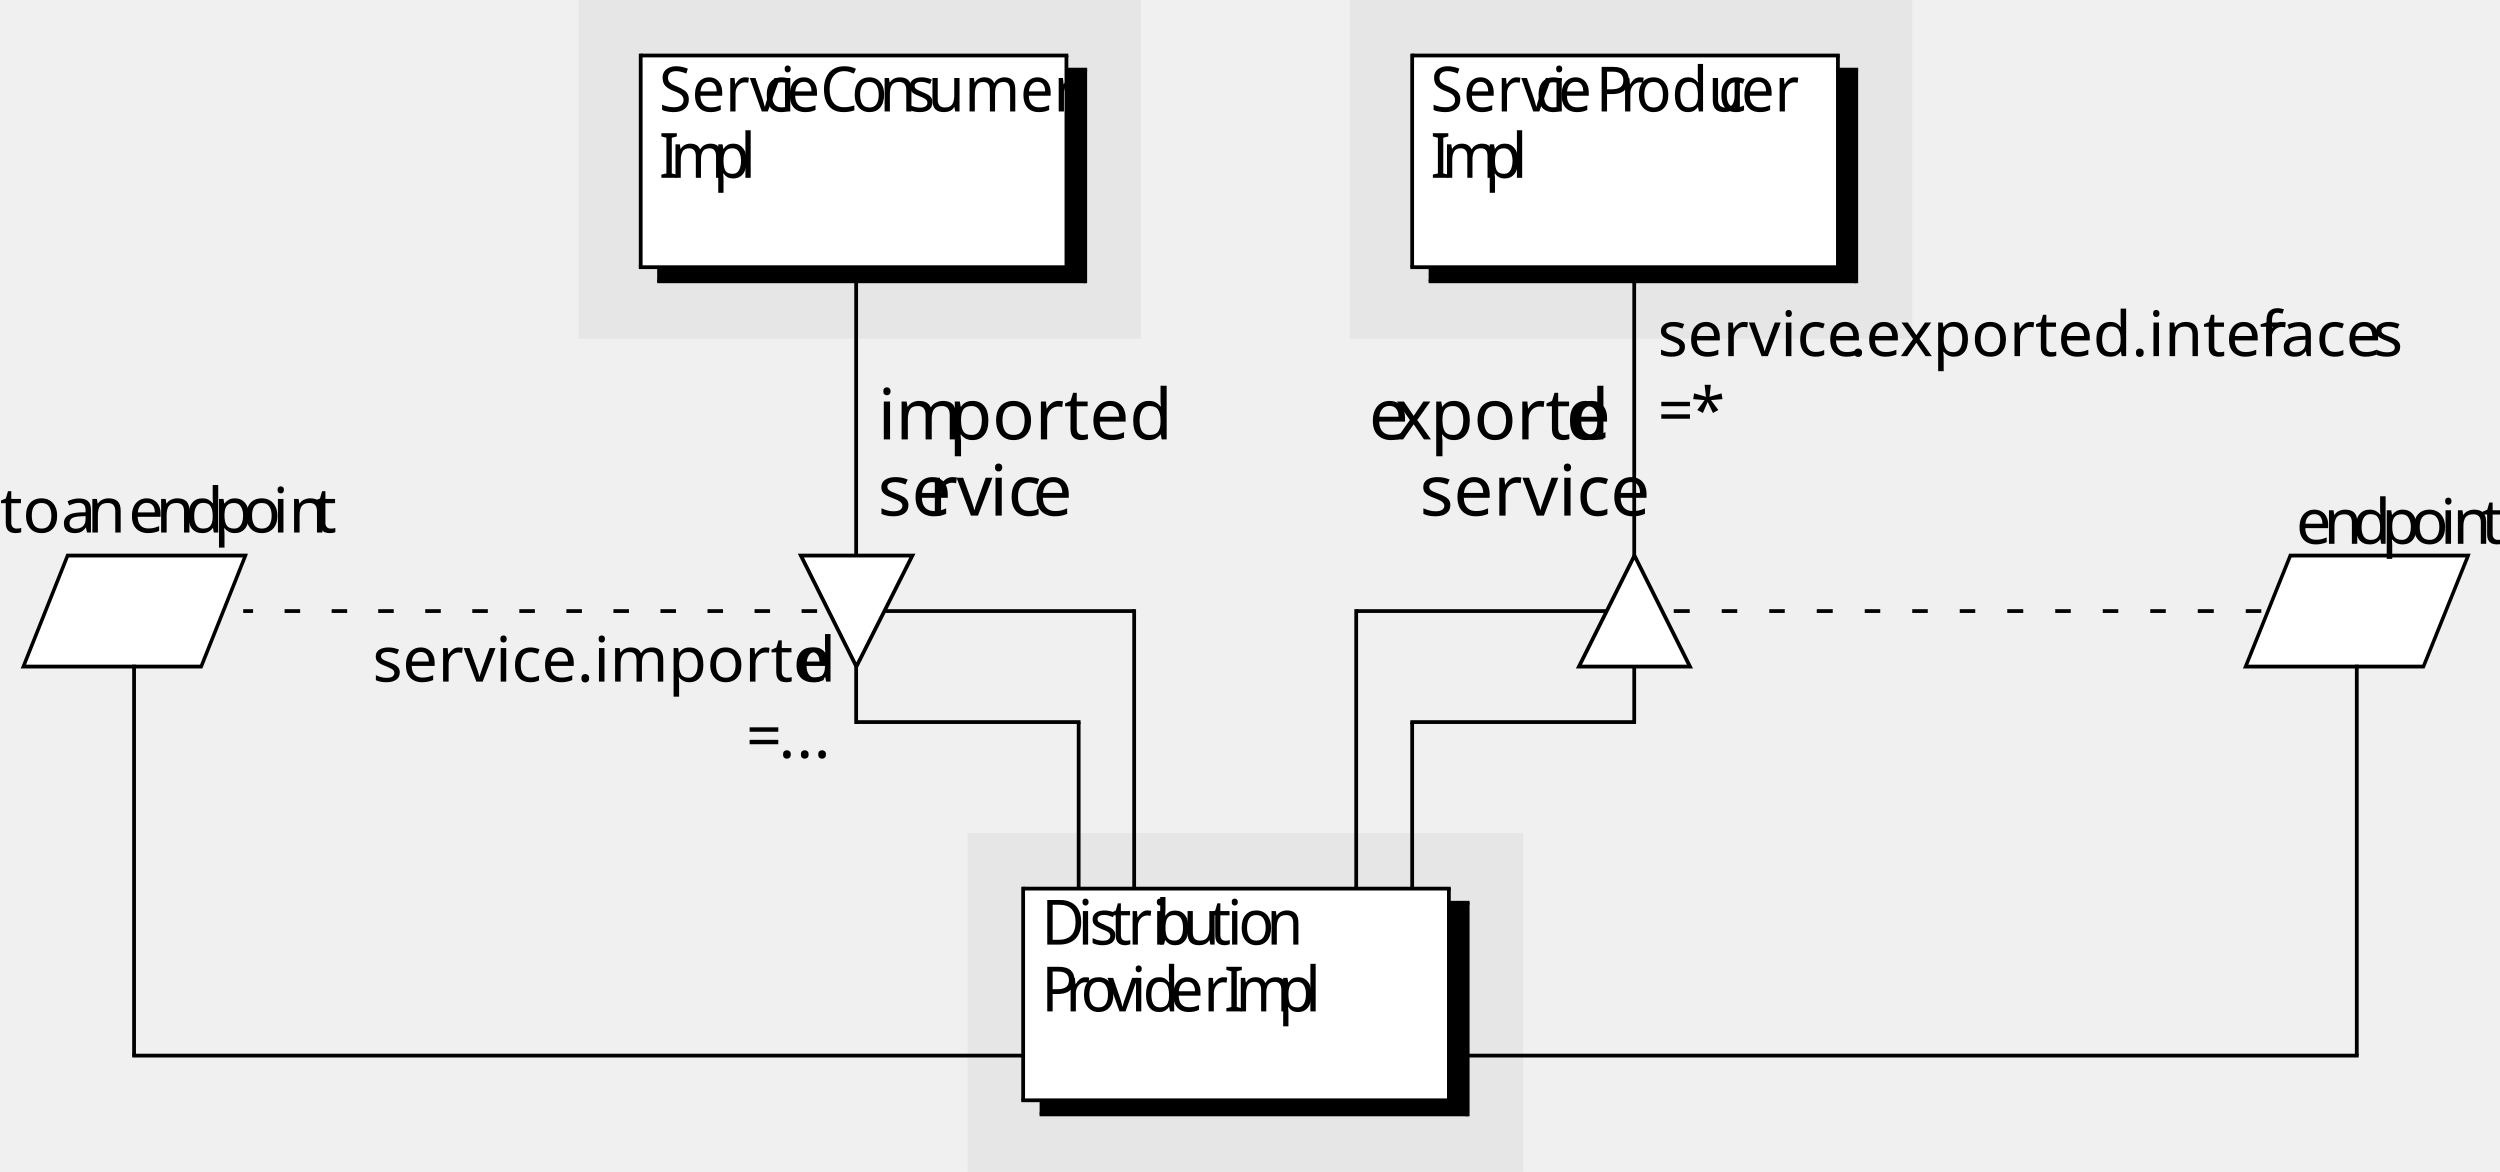
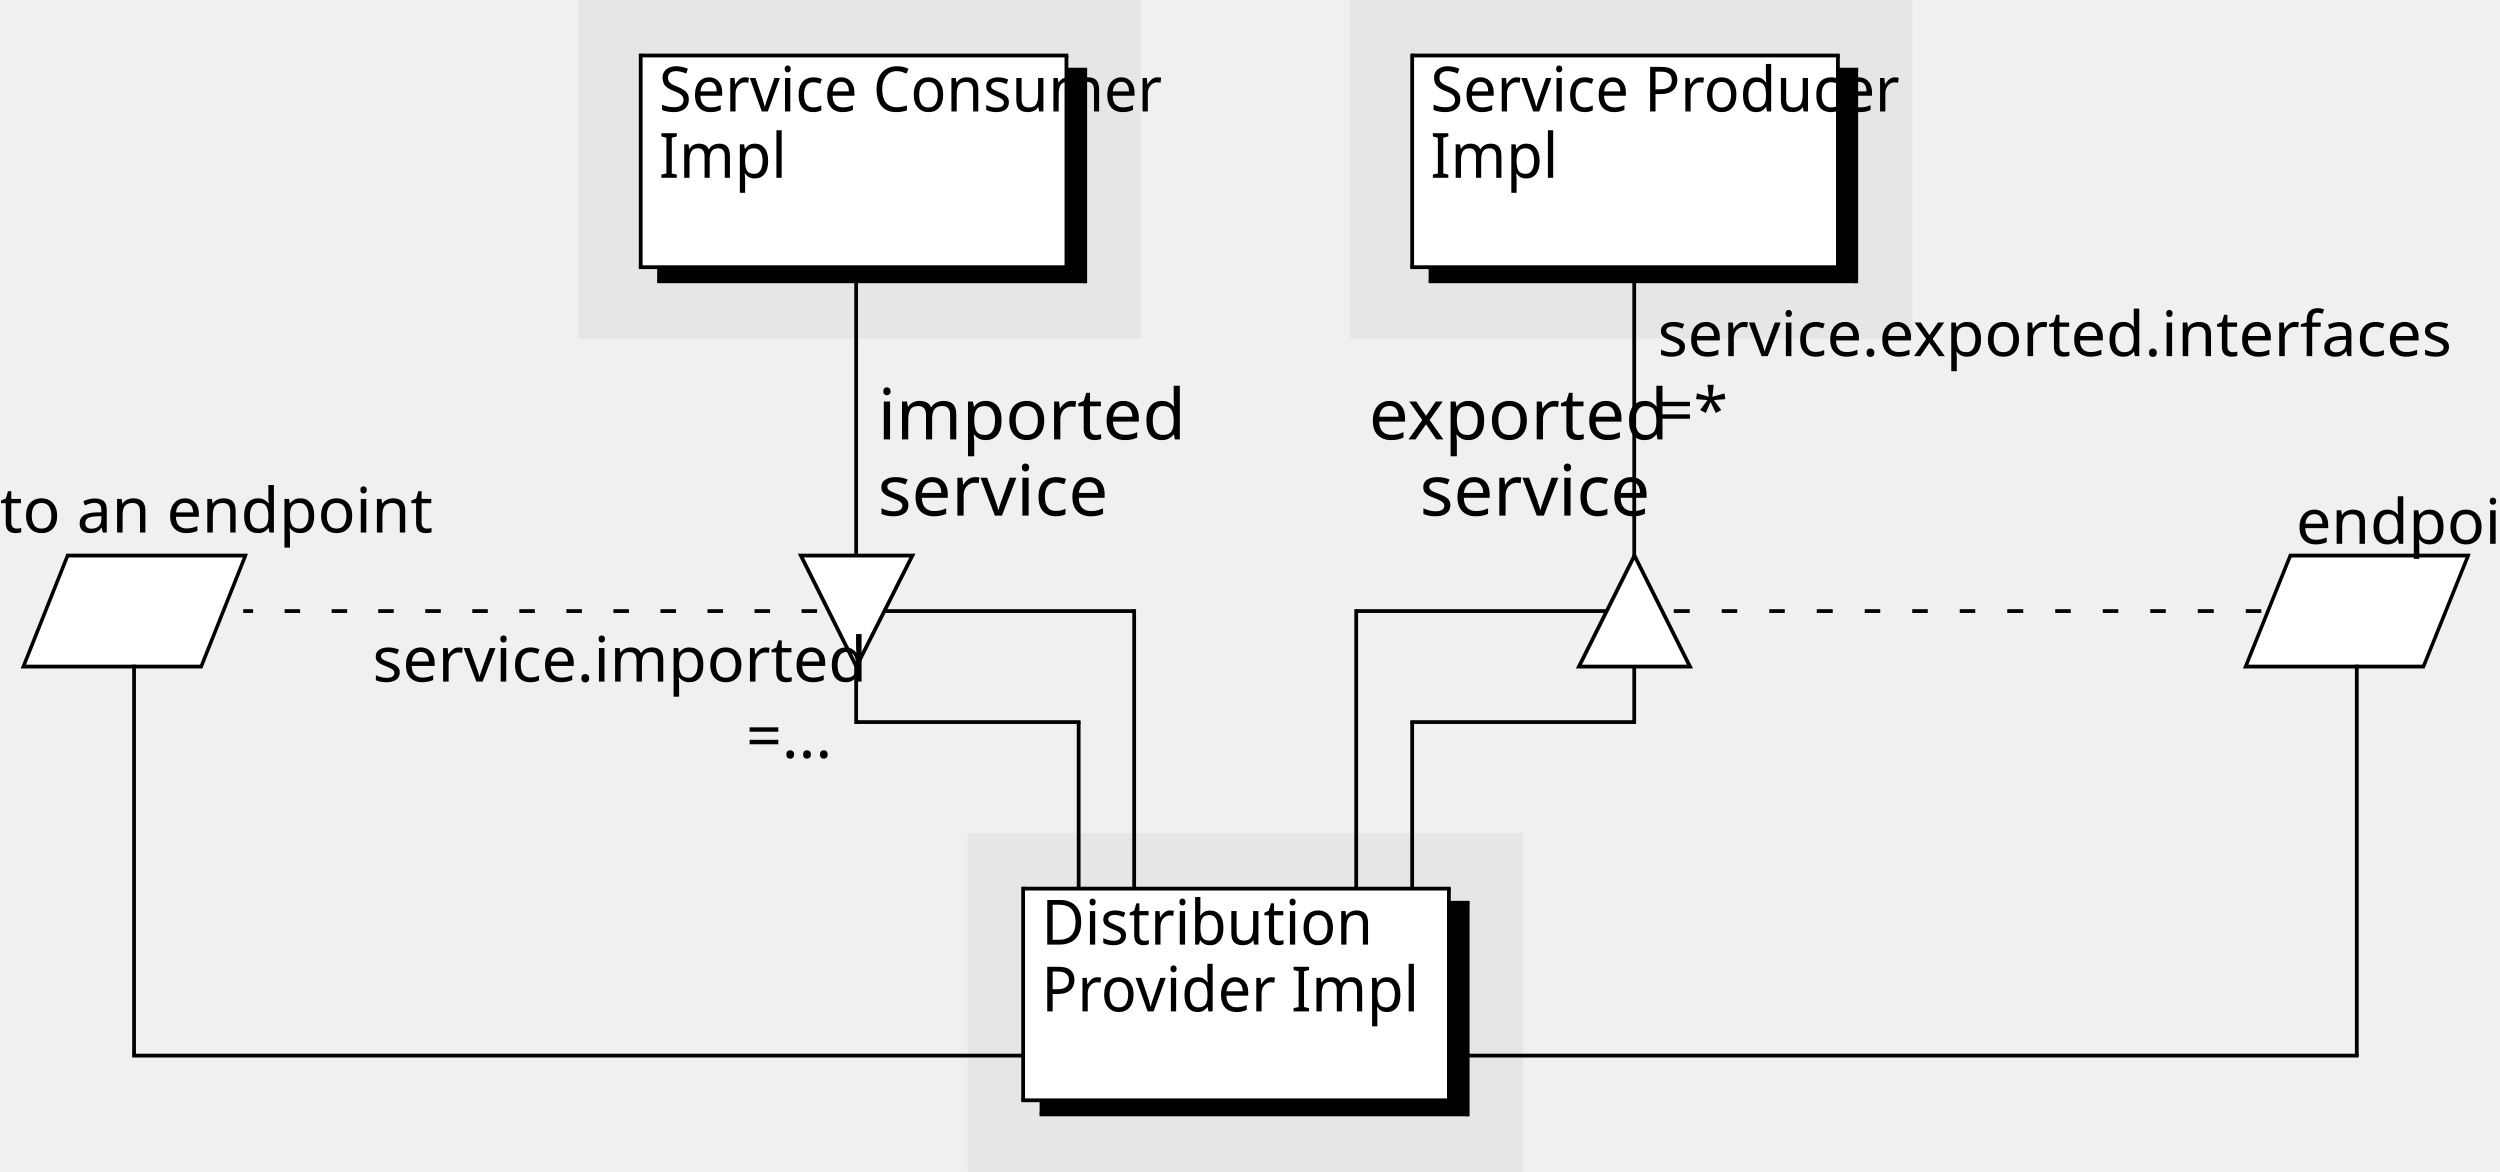
<svg xmlns="http://www.w3.org/2000/svg" version="1.1" id="Layer_1" x="0px" y="0px" width="318.867px" height="149.46px" viewBox="0 0 318.867 149.46" style="enable-background:new 0 0 318.867 149.46;" xml:space="preserve">
  <rect x="123.42" y="106.26" style="fill:#E6E6E6;" width="70.859" height="43.2" />
  <rect x="208.201" y="77.7" width="1.26" height="0.479" />
  <rect x="213.48" y="77.7" width="2.04" height="0.479" />
  <rect x="219.6" y="77.7" width="1.98" height="0.479" />
  <rect x="225.661" y="77.7" width="1.979" height="0.479" />
  <rect x="231.72" y="77.7" width="2.04" height="0.479" />
  <rect x="237.84" y="77.7" width="1.979" height="0.479" />
  <rect x="243.9" y="77.7" width="1.98" height="0.479" />
  <rect x="249.96" y="77.7" width="1.979" height="0.479" />
  <rect x="256.02" y="77.7" width="2.04" height="0.479" />
  <rect x="262.14" y="77.7" width="1.98" height="0.479" />
  <rect x="268.201" y="77.7" width="1.979" height="0.479" />
  <rect x="274.26" y="77.7" width="1.979" height="0.479" />
  <rect x="280.32" y="77.7" width="2.04" height="0.479" />
  <rect x="286.44" y="77.7" width="1.98" height="0.479" />
  <rect x="292.5" y="77.7" width="1.2" height="0.479" />
  <rect x="31.02" y="77.7" width="1.26" height="0.479" />
  <rect x="36.3" y="77.7" width="1.98" height="0.479" />
  <rect x="42.3" y="77.7" width="1.98" height="0.479" />
  <rect x="48.24" y="77.7" width="1.98" height="0.479" />
  <rect x="54.24" y="77.7" width="1.98" height="0.479" />
  <rect x="60.24" y="77.7" width="1.98" height="0.479" />
  <rect x="66.24" y="77.7" width="1.98" height="0.479" />
  <rect x="72.24" y="77.7" width="1.98" height="0.479" />
  <rect x="78.24" y="77.7" width="1.98" height="0.479" />
  <rect x="84.24" y="77.7" width="1.98" height="0.479" />
  <rect x="90.24" y="77.7" width="1.98" height="0.479" />
  <rect x="96.24" y="77.7" width="1.98" height="0.479" />
  <rect x="102.24" y="77.7" width="1.98" height="0.479" />
  <rect x="108.24" y="77.7" width="1.2" height="0.479" />
  <rect x="73.8" style="fill:#E6E6E6;" width="71.7" height="43.2" />
  <rect x="84.06" y="8.88" width="54.36" height="27" />
  <rect x="84.06" y="8.64" width="54.6" height="0.48" />
  <rect x="138.18" y="8.88" width="0.48" height="27.24" />
  <rect x="83.82" y="35.64" width="54.6" height="0.48" />
  <rect x="83.82" y="8.64" width="0.48" height="27.24" />
  <rect x="81.72" y="7.08" style="fill:#FFFFFF;" width="54.3" height="27" />
  <rect x="81.72" y="6.84" width="54.54" height="0.48" />
  <rect x="135.78" y="7.08" width="0.48" height="27.24" />
  <rect x="81.48" y="33.84" width="54.54" height="0.48" />
  <rect x="81.48" y="6.84" width="0.48" height="27.24" />
  <text transform="matrix(1 0 0 1.0522 84.0601 14.2197)">
-     <tspan x="0" y="0" style="font-family:'ProductusOSGiBookc'; font-size:7.584;">Servi</tspan>
-     <tspan x="13.317" y="0" style="font-family:'ProductusOSGiBookc'; font-size:7.584;">c</tspan>
-     <tspan x="16.252" y="0" style="font-family:'ProductusOSGiBookc'; font-size:7.584;">e</tspan>
-     <tspan x="19.544" y="0" style="font-family:'ProductusOSGiBookc'; font-size:7.584;"> </tspan>
-     <tspan x="20.568" y="0" style="font-family:'ProductusOSGiBookc'; font-size:7.584;">C</tspan>
-     <tspan x="24.534" y="0" style="font-family:'ProductusOSGiBookc'; font-size:7.584;">o</tspan>
-     <tspan x="28.129" y="0" style="font-family:'ProductusOSGiBookc'; font-size:7.584;">n</tspan>
-     <tspan x="31.587" y="0" style="font-family:'ProductusOSGiBookc'; font-size:7.584;">s</tspan>
-     <tspan x="34.279" y="0" style="font-family:'ProductusOSGiBookc'; font-size:7.584;">umer</tspan>
-     <tspan x="48.56" y="0" style="font-family:'ProductusOSGiBookc'; font-size:7.584;"> </tspan>
+     <tspan x="0" y="0" style="font-family:'ProductusOSGiBookc'; font-size:7.584;">Service Consumer</tspan>
  </text>
  <text transform="matrix(1 0 0 1.0522 84.0601 22.6802)">
-     <tspan x="0" y="0" style="font-family:'ProductusOSGiBookc'; font-size:7.584;">I</tspan>
-     <tspan x="1.456" y="0" style="font-family:'ProductusOSGiBookc'; font-size:7.584;">m</tspan>
-     <tspan x="6.909" y="0" style="font-family:'ProductusOSGiBookc'; font-size:7.584;">p</tspan>
-     <tspan x="10.375" y="0" style="font-family:'ProductusOSGiBookc'; font-size:7.584;">l</tspan>
+     <tspan x="0" y="0" style="font-family:'ProductusOSGiBookc'; font-size:7.584;">Impl</tspan>
  </text>
  <rect x="172.201" style="fill:#E6E6E6;" width="71.699" height="43.2" />
  <rect x="182.46" y="8.88" width="54.3" height="27" />
  <rect x="182.46" y="8.64" width="54.54" height="0.48" />
  <rect x="236.52" y="8.88" width="0.48" height="27.24" />
  <rect x="182.22" y="35.64" width="54.54" height="0.48" />
  <rect x="182.22" y="8.64" width="0.48" height="27.24" />
  <rect x="180.121" y="7.08" style="fill:#FFFFFF;" width="54.3" height="27" />
  <rect x="180.121" y="6.84" width="54.54" height="0.48" />
  <rect x="234.18" y="7.08" width="0.48" height="27.24" />
  <rect x="179.88" y="33.84" width="54.54" height="0.48" />
  <rect x="179.88" y="6.84" width="0.479" height="27.24" />
  <text transform="matrix(1 0 0 1.0522 182.4604 14.2197)">
-     <tspan x="0" y="0" style="font-family:'ProductusOSGiBookc'; font-size:7.584;">Servi</tspan>
-     <tspan x="13.355" y="0" style="font-family:'ProductusOSGiBookc'; font-size:7.584;">c</tspan>
-     <tspan x="16.29" y="0" style="font-family:'ProductusOSGiBookc'; font-size:7.584;">e</tspan>
-     <tspan x="19.59" y="0" style="font-family:'ProductusOSGiBookc'; font-size:7.584;"> </tspan>
-     <tspan x="21.091" y="0" style="font-family:'ProductusOSGiBookc'; font-size:7.584;">P</tspan>
-     <tspan x="24.17" y="0" style="font-family:'ProductusOSGiBookc'; font-size:7.584;">r</tspan>
-     <tspan x="26.157" y="0" style="font-family:'ProductusOSGiBookc'; font-size:7.584;">odu</tspan>
-     <tspan x="36.676" y="0" style="font-family:'ProductusOSGiBookc'; font-size:7.584;">c</tspan>
-     <tspan x="39.611" y="0" style="font-family:'ProductusOSGiBookc'; font-size:7.584;">er </tspan>
+     <tspan x="0" y="0" style="font-family:'ProductusOSGiBookc'; font-size:7.584;">Service Producer</tspan>
  </text>
  <text transform="matrix(1 0 0 1.0522 182.4604 22.6802)">
-     <tspan x="0" y="0" style="font-family:'ProductusOSGiBookc'; font-size:7.584;">I</tspan>
-     <tspan x="1.456" y="0" style="font-family:'ProductusOSGiBookc'; font-size:7.584;">m</tspan>
-     <tspan x="6.909" y="0" style="font-family:'ProductusOSGiBookc'; font-size:7.584;">p</tspan>
-     <tspan x="10.375" y="0" style="font-family:'ProductusOSGiBookc'; font-size:7.584;">l</tspan>
+     <tspan x="0" y="0" style="font-family:'ProductusOSGiBookc'; font-size:7.584;">Impl</tspan>
  </text>
  <rect x="108.96" y="35.16" width="0.48" height="0.24" />
  <rect x="108.96" y="35.4" width="0.48" height="35.7" />
  <rect x="208.201" y="35.16" width="0.479" height="0.24" />
  <rect x="208.201" y="35.4" width="0.479" height="35.7" />
  <polyline style="fill-rule:evenodd;clip-rule:evenodd;fill:#FFFFFF;" points="8.58,70.859 2.94,85.02 25.62,85.02 31.26,70.859 " />
  <polyline points="8.82,70.979 3.18,85.14 2.94,85.26 2.94,84.779 25.62,84.779 25.86,85.14 25.44,84.96 31.08,70.8 31.26,70.62   31.62,70.62 31.5,70.979 25.86,85.14 25.8,85.26 2.64,85.26 2.76,84.96 8.4,70.8 " />
  <polyline points="31.26,71.1 8.58,71.1 8.4,70.8 8.46,70.62 31.26,70.62 " />
  <rect x="108.96" y="84.779" width="0.48" height="7.561" />
  <rect x="109.2" y="91.859" width="28.62" height="0.48" />
  <rect x="137.34" y="92.1" width="0.48" height="28.561" />
  <rect x="208.201" y="84.779" width="0.479" height="7.561" />
  <rect x="179.88" y="91.859" width="28.56" height="0.48" />
  <rect x="179.88" y="92.1" width="0.479" height="28.561" />
  <polyline style="fill-rule:evenodd;clip-rule:evenodd;fill:#FFFFFF;" points="292.081,70.859 286.38,85.02 309.06,85.02   314.76,70.859 " />
  <polyline points="292.32,70.979 286.621,85.14 286.38,85.26 286.38,84.779 309.06,84.779 309.3,85.14 308.88,84.96 314.581,70.8   314.76,70.62 315.121,70.62 315,70.979 309.3,85.14 309.24,85.26 286.081,85.26 286.201,84.96 291.9,70.8 " />
  <polyline points="314.76,71.1 292.081,71.1 291.9,70.8 291.96,70.62 314.76,70.62 " />
  <rect x="186.96" y="134.399" width="113.88" height="0.48" />
  <rect x="300.36" y="84.779" width="0.48" height="49.86" />
  <rect x="16.86" y="134.399" width="113.88" height="0.48" />
  <rect x="16.86" y="84.779" width="0.48" height="49.86" />
  <rect x="172.74" y="77.7" width="0.48" height="42.96" />
  <rect x="172.98" y="77.7" width="35.7" height="0.479" />
  <polyline style="fill-rule:evenodd;clip-rule:evenodd;fill:#FFFFFF;" points="201.36,85.02 208.44,70.859 215.52,85.02 " />
  <polyline points="201.18,84.899 208.26,70.74 208.44,70.319 208.68,70.74 215.94,85.26 215.52,85.26 215.34,85.14 208.26,70.979   208.68,70.74 208.68,70.979 201.6,85.14 " />
  <polyline points="215.52,85.26 201,85.26 201.18,84.899 201.36,84.779 215.52,84.779 " />
  <rect x="144.42" y="77.7" width="0.48" height="42.96" />
  <rect x="108.96" y="77.7" width="35.7" height="0.479" />
  <polyline style="fill-rule:evenodd;clip-rule:evenodd;fill:#FFFFFF;" points="102.12,70.859 109.2,85.02 116.34,70.859 " />
  <polyline points="102.36,70.74 109.44,84.899 109.44,85.14 109.02,84.899 116.16,70.74 116.34,70.62 116.76,70.62 116.58,70.979   109.44,85.14 109.2,85.56 109.02,85.14 101.94,70.979 " />
  <polyline points="116.34,71.1 102.12,71.1 101.94,70.979 101.76,70.62 116.34,70.62 " />
  <text transform="matrix(1 0 0 1 47.52 86.9395)">
-     <tspan x="0" y="0" style="font-family:'ProductusSemibold'; font-size:7.98;">service.importe</tspan>
-     <tspan x="54.175" y="0" style="font-family:'ProductusSemibold'; font-size:7.98;">d</tspan>
+     <tspan x="0" y="0" style="font-family:'ProductusSemibold'; font-size:7.98;">service.imported</tspan>
  </text>
  <text transform="matrix(1 0 0 1 211.4409 45.4199)">
-     <tspan x="0" y="0" style="font-family:'ProductusSemibold'; font-size:7.98;">service</tspan>
-     <tspan x="24.498" y="0" style="font-family:'ProductusSemibold'; font-size:7.98;">.</tspan>
-     <tspan x="26.533" y="0" style="font-family:'ProductusSemibold'; font-size:7.98;">exported.inter</tspan>
-     <tspan x="76.773" y="0" style="font-family:'ProductusSemibold'; font-size:7.98;">f</tspan>
-     <tspan x="79.471" y="0" style="font-family:'ProductusSemibold'; font-size:7.98;">ace</tspan>
-     <tspan x="91.226" y="0" style="font-family:'ProductusSemibold'; font-size:7.98;">s</tspan>
+     <tspan x="0" y="0" style="font-family:'ProductusSemibold'; font-size:7.98;">service.exported.interfaces</tspan>
  </text>
  <text transform="matrix(1 0 0 1 95.1606 96.6602)">
-     <tspan x="0" y="0" style="font-family:'ProductusSemibold'; font-size:7.98;">=</tspan>
-     <tspan x="4.142" y="0" style="font-family:'ProductusSemibold'; font-size:7.98;">.</tspan>
-     <tspan x="6.416" y="0" style="font-family:'ProductusSemibold'; font-size:7.98;">.</tspan>
-     <tspan x="8.626" y="0" style="font-family:'ProductusSemibold'; font-size:7.98;">.</tspan>
+     <tspan x="0" y="0" style="font-family:'ProductusSemibold'; font-size:7.98;">=...</tspan>
  </text>
  <text transform="matrix(1 0 0 1 211.4409 55.1406)">
-     <tspan x="0" y="0" style="font-family:'ProductusSemibold'; font-size:7.98;">=</tspan>
-     <tspan x="4.197" y="0" style="font-family:'ProductusSemibold'; font-size:7.98;">*</tspan>
+     <tspan x="0" y="0" style="font-family:'ProductusSemibold'; font-size:7.98;">=*</tspan>
  </text>
  <rect x="132.84" y="115.14" width="54.36" height="27" />
  <rect x="132.84" y="114.899" width="54.6" height="0.48" />
  <rect x="186.96" y="115.14" width="0.479" height="27.24" />
  <rect x="132.6" y="141.899" width="54.601" height="0.48" />
  <rect x="132.6" y="114.899" width="0.48" height="27.24" />
  <rect x="130.5" y="113.34" style="fill:#FFFFFF;" width="54.3" height="27" />
  <rect x="130.5" y="113.1" width="54.541" height="0.48" />
  <rect x="184.56" y="113.34" width="0.48" height="27.24" />
  <rect x="130.26" y="140.1" width="54.54" height="0.48" />
  <rect x="130.26" y="113.1" width="0.48" height="27.24" />
  <text transform="matrix(1 0 0 1.0522 132.8403 120.4795)">
-     <tspan x="0" y="0" style="font-family:'ProductusOSGiBookc'; font-size:7.584;">D</tspan>
-     <tspan x="4.634" y="0" style="font-family:'ProductusOSGiBookc'; font-size:7.584;">i</tspan>
-     <tspan x="6.128" y="0" style="font-family:'ProductusOSGiBookc'; font-size:7.584;">s</tspan>
-     <tspan x="8.767" y="0" style="font-family:'ProductusOSGiBookc'; font-size:7.584;">t</tspan>
-     <tspan x="10.981" y="0" style="font-family:'ProductusOSGiBookc'; font-size:7.584;">ri</tspan>
-     <tspan x="14.5" y="0" style="font-family:'ProductusOSGiBookc'; font-size:7.584;">b</tspan>
-     <tspan x="18.034" y="0" style="font-family:'ProductusOSGiBookc'; font-size:7.584;">u</tspan>
-     <tspan x="21.455" y="0" style="font-family:'ProductusOSGiBookc'; font-size:7.584;">t</tspan>
-     <tspan x="23.669" y="0" style="font-family:'ProductusOSGiBookc'; font-size:7.584;">i</tspan>
-     <tspan x="25.11" y="0" style="font-family:'ProductusOSGiBookc'; font-size:7.584;">o</tspan>
-     <tspan x="28.705" y="0" style="font-family:'ProductusOSGiBookc'; font-size:7.584;">n</tspan>
-     <tspan x="32.179" y="0" style="font-family:'ProductusOSGiBookc'; font-size:7.584;"> </tspan>
+     <tspan x="0" y="0" style="font-family:'ProductusOSGiBookc'; font-size:7.584;">Distribution</tspan>
  </text>
  <text transform="matrix(1 0 0 1.0522 132.8403 129)">
-     <tspan x="0" y="0" style="font-family:'ProductusOSGiBookc'; font-size:7.584;">P</tspan>
-     <tspan x="3.071" y="0" style="font-family:'ProductusOSGiBookc'; font-size:7.584;">r</tspan>
-     <tspan x="4.998" y="0" style="font-family:'ProductusOSGiBookc'; font-size:7.584;">o</tspan>
-     <tspan x="8.418" y="0" style="font-family:'ProductusOSGiBookc'; font-size:7.584;">v</tspan>
-     <tspan x="11.414" y="0" style="font-family:'ProductusOSGiBookc'; font-size:7.584;">i</tspan>
-     <tspan x="12.908" y="0" style="font-family:'ProductusOSGiBookc'; font-size:7.584;">d</tspan>
-     <tspan x="16.389" y="0" style="font-family:'ProductusOSGiBookc'; font-size:7.584;">er</tspan>
-     <tspan x="21.781" y="0" style="font-family:'ProductusOSGiBookc'; font-size:7.584;"> </tspan>
-     <tspan x="23.283" y="0" style="font-family:'ProductusOSGiBookc'; font-size:7.584;">I</tspan>
-     <tspan x="24.776" y="0" style="font-family:'ProductusOSGiBookc'; font-size:7.584;">m</tspan>
-     <tspan x="30.185" y="0" style="font-family:'ProductusOSGiBookc'; font-size:7.584;">p</tspan>
-     <tspan x="33.657" y="0" style="font-family:'ProductusOSGiBookc'; font-size:7.584;">l</tspan>
+     <tspan x="0" y="0" style="font-family:'ProductusOSGiBookc'; font-size:7.584;">Provider Impl</tspan>
  </text>
  <text transform="matrix(1 0 0 1 111.9604 56.04)">
-     <tspan x="0" y="0" style="font-family:'Proforma-BookItalic'; font-size:9;">i</tspan>
-     <tspan x="2.268" y="0" style="font-family:'Proforma-BookItalic'; font-size:9;">m</tspan>
-     <tspan x="9.054" y="0" style="font-family:'Proforma-BookItalic'; font-size:9;">ported</tspan>
+     <tspan x="0" y="0" style="font-family:'Proforma-BookItalic'; font-size:9;">imported</tspan>
  </text>
  <text transform="matrix(1 0 0 1 111.9604 65.7598)">
-     <tspan x="0" y="0" style="font-family:'Proforma-BookItalic'; font-size:9;">se</tspan>
-     <tspan x="6.507" y="0" style="font-family:'Proforma-BookItalic'; font-size:9;">r</tspan>
-     <tspan x="10.043" y="0" style="font-family:'Proforma-BookItalic'; font-size:9;">v</tspan>
-     <tspan x="14.247" y="0" style="font-family:'Proforma-BookItalic'; font-size:9;">ic</tspan>
-     <tspan x="19.746" y="0" style="font-family:'Proforma-BookItalic'; font-size:9;">e</tspan>
+     <tspan x="0" y="0" style="font-family:'Proforma-BookItalic'; font-size:9;">service</tspan>
  </text>
  <text transform="matrix(1 0 0 1 174.6001 56.04)">
-     <tspan x="0" y="0" style="font-family:'Proforma-BookItalic'; font-size:9;">e</tspan>
-     <tspan x="3.321" y="0" style="font-family:'Proforma-BookItalic'; font-size:9;">x</tspan>
-     <tspan x="7.82" y="0" style="font-family:'Proforma-BookItalic'; font-size:9;">porte</tspan>
-     <tspan x="25.146" y="0" style="font-family:'Proforma-BookItalic'; font-size:9;">d</tspan>
+     <tspan x="0" y="0" style="font-family:'Proforma-BookItalic'; font-size:9;">exported</tspan>
  </text>
  <text transform="matrix(1 0 0 1 181.0806 65.7598)" style="font-family:'Proforma-BookItalic'; font-size:9;">service</text>
  <text transform="matrix(1 0 0 1 0 67.9199)">
-     <tspan x="0" y="0" style="font-family:'ProductusBook'; font-size:7.98;">to</tspan>
-     <tspan x="6.208" y="0" style="font-family:'ProductusBook'; font-size:7.98;"> </tspan>
-     <tspan x="7.772" y="0" style="font-family:'ProductusBook'; font-size:7.98;">a</tspan>
-     <tspan x="11.108" y="0" style="font-family:'ProductusBook'; font-size:7.98;">n</tspan>
-     <tspan x="14.771" y="0" style="font-family:'ProductusBook'; font-size:7.98;"> </tspan>
-     <tspan x="16.391" y="0" style="font-family:'ProductusBook'; font-size:7.98;">e</tspan>
-     <tspan x="19.878" y="0" style="font-family:'ProductusBook'; font-size:7.98;">n</tspan>
-     <tspan x="23.597" y="0" style="font-family:'ProductusBook'; font-size:7.98;">d</tspan>
-     <tspan x="27.259" y="0" style="font-family:'ProductusBook'; font-size:7.98;">p</tspan>
-     <tspan x="30.978" y="0" style="font-family:'ProductusBook'; font-size:7.98;">o</tspan>
-     <tspan x="34.776" y="0" style="font-family:'ProductusBook'; font-size:7.98;">in</tspan>
-     <tspan x="40.067" y="0" style="font-family:'ProductusBook'; font-size:7.98;">t</tspan>
+     <tspan x="0" y="0" style="font-family:'ProductusBook'; font-size:7.98;">to an endpoint</tspan>
  </text>
  <text transform="matrix(1 0 0 1 292.8599 69.3604)">
-     <tspan x="0" y="0" style="font-family:'ProductusBook'; font-size:7.98;">e</tspan>
-     <tspan x="3.52" y="0" style="font-family:'ProductusBook'; font-size:7.98;">n</tspan>
-     <tspan x="7.182" y="0" style="font-family:'ProductusBook'; font-size:7.98;">d</tspan>
-     <tspan x="10.885" y="0" style="font-family:'ProductusBook'; font-size:7.98;">p</tspan>
-     <tspan x="14.596" y="0" style="font-family:'ProductusBook'; font-size:7.98;">o</tspan>
-     <tspan x="18.386" y="0" style="font-family:'ProductusBook'; font-size:7.98;">i</tspan>
-     <tspan x="19.966" y="0" style="font-family:'ProductusBook'; font-size:7.98;">n</tspan>
-     <tspan x="23.629" y="0" style="font-family:'ProductusBook'; font-size:7.98;">t</tspan>
+     <tspan x="0" y="0" style="font-family:'ProductusBook'; font-size:7.98;">endpoint</tspan>
  </text>
</svg>
